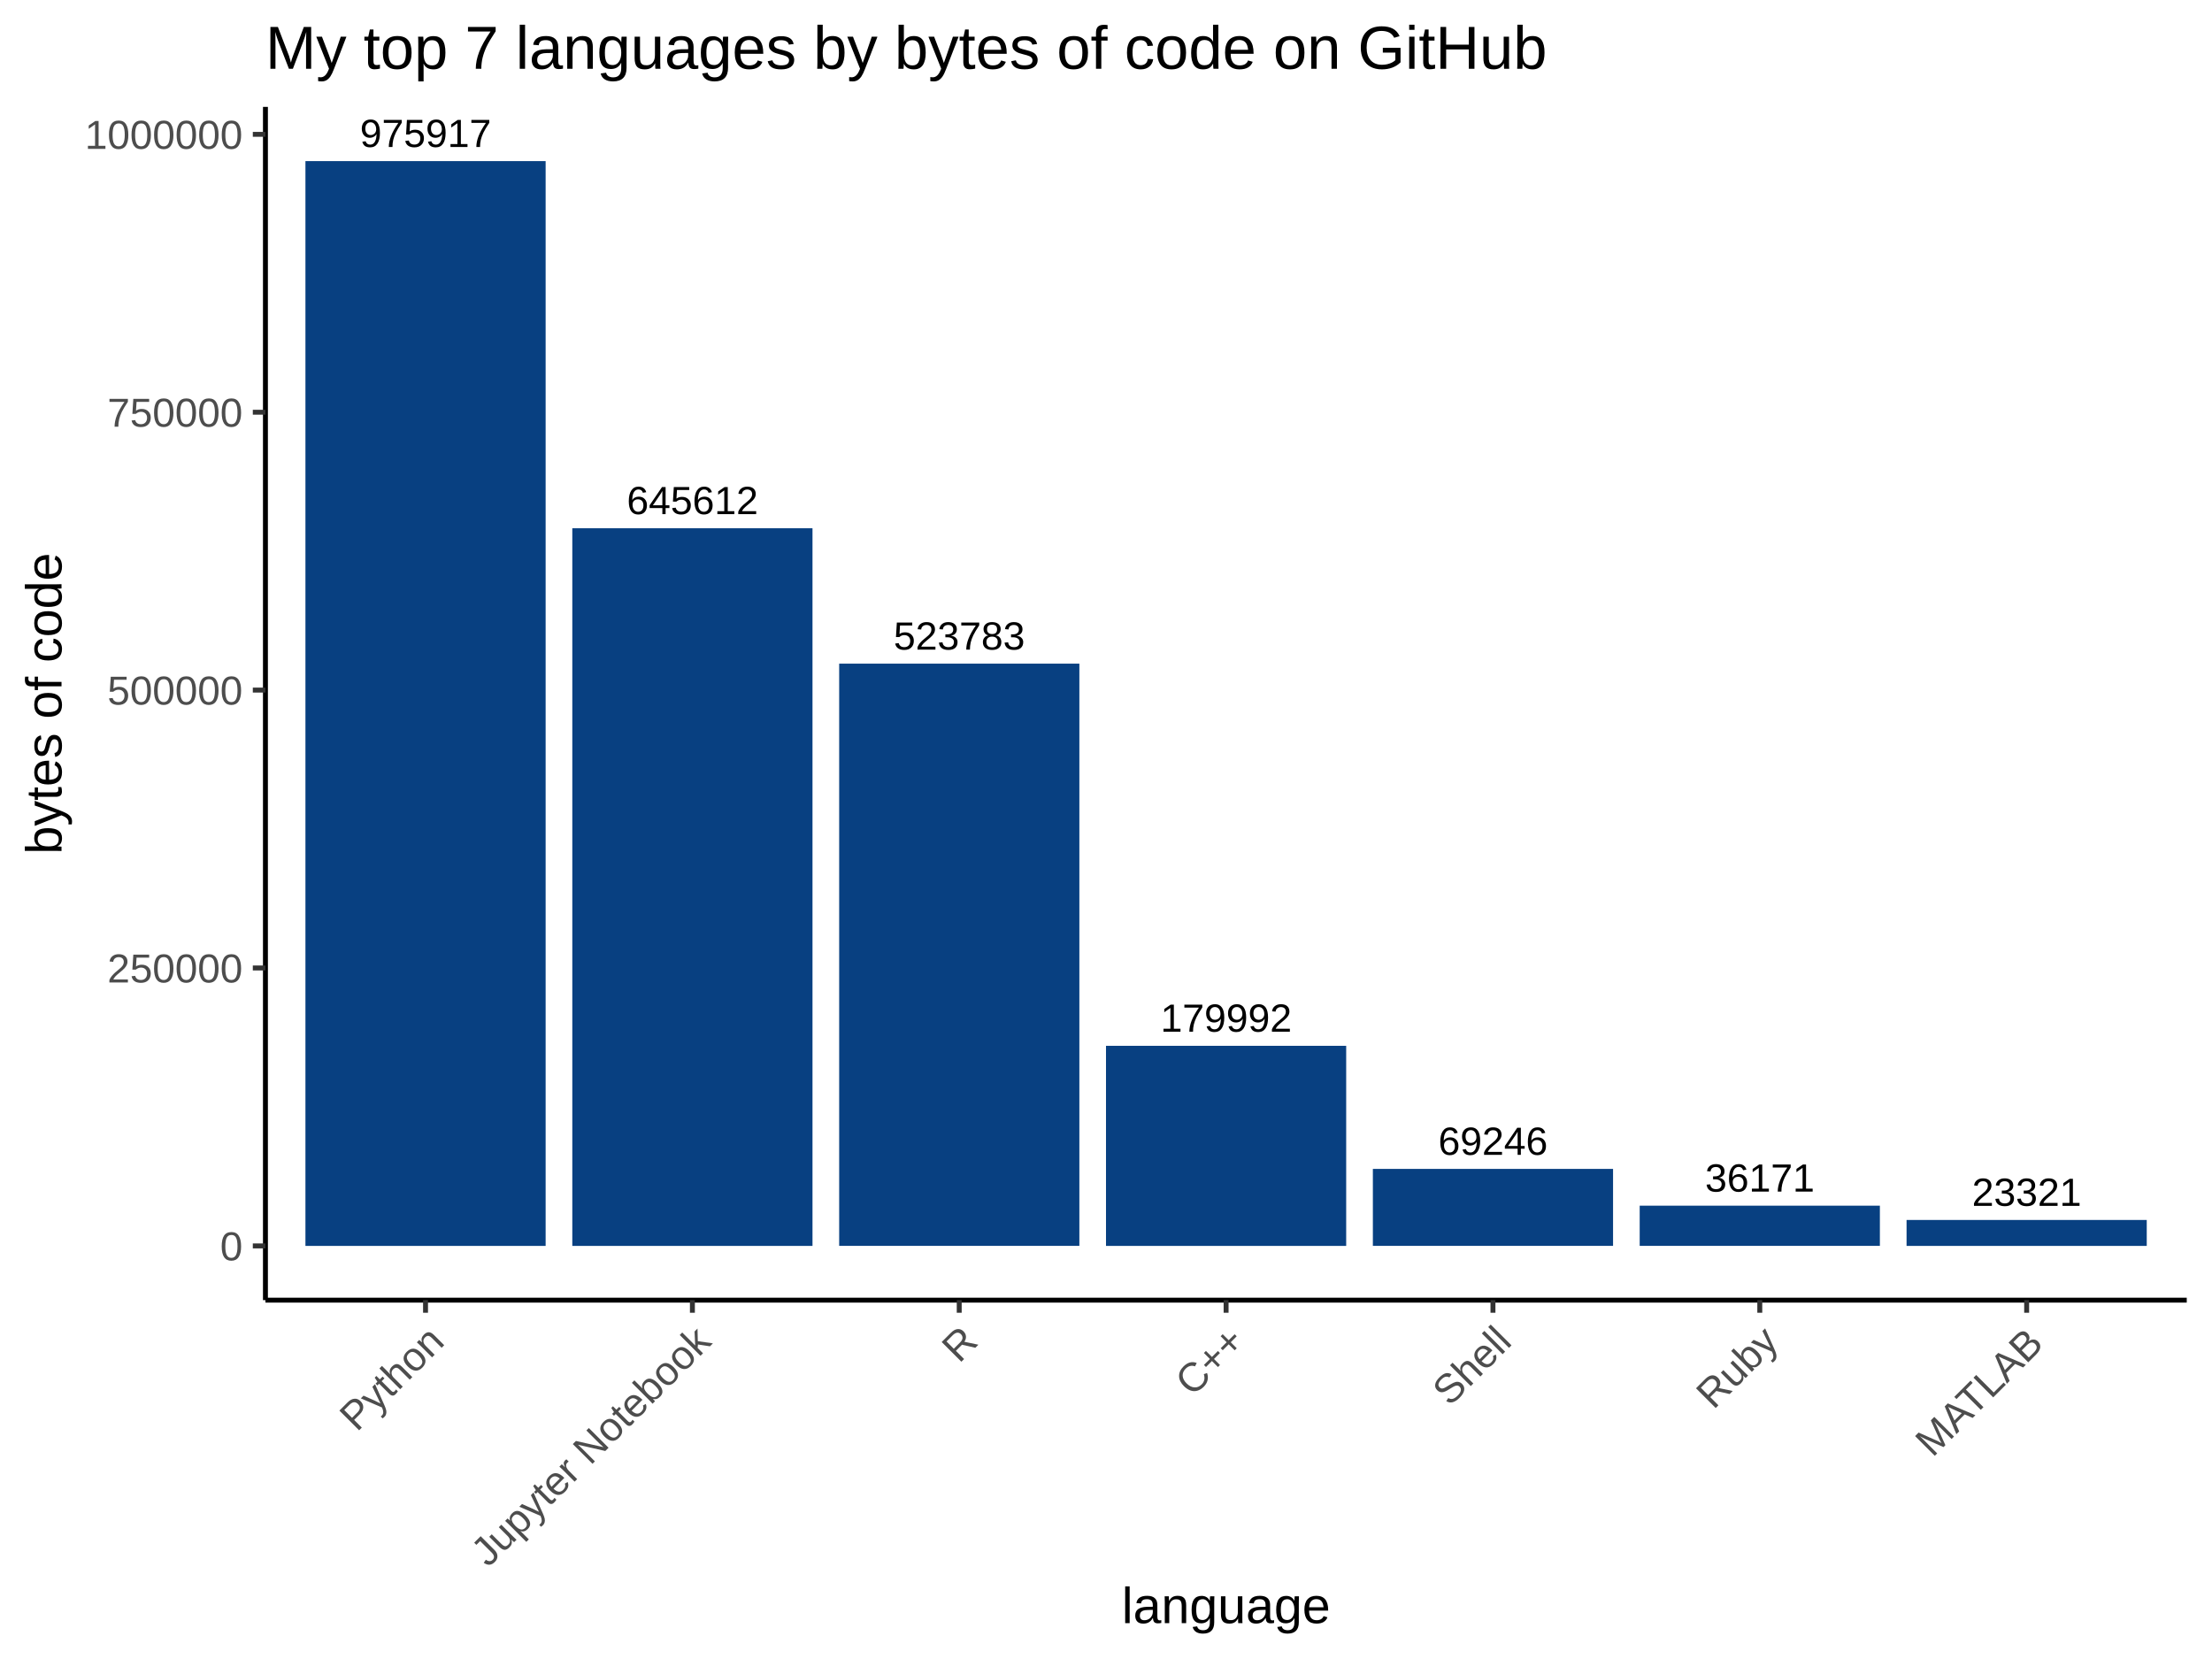
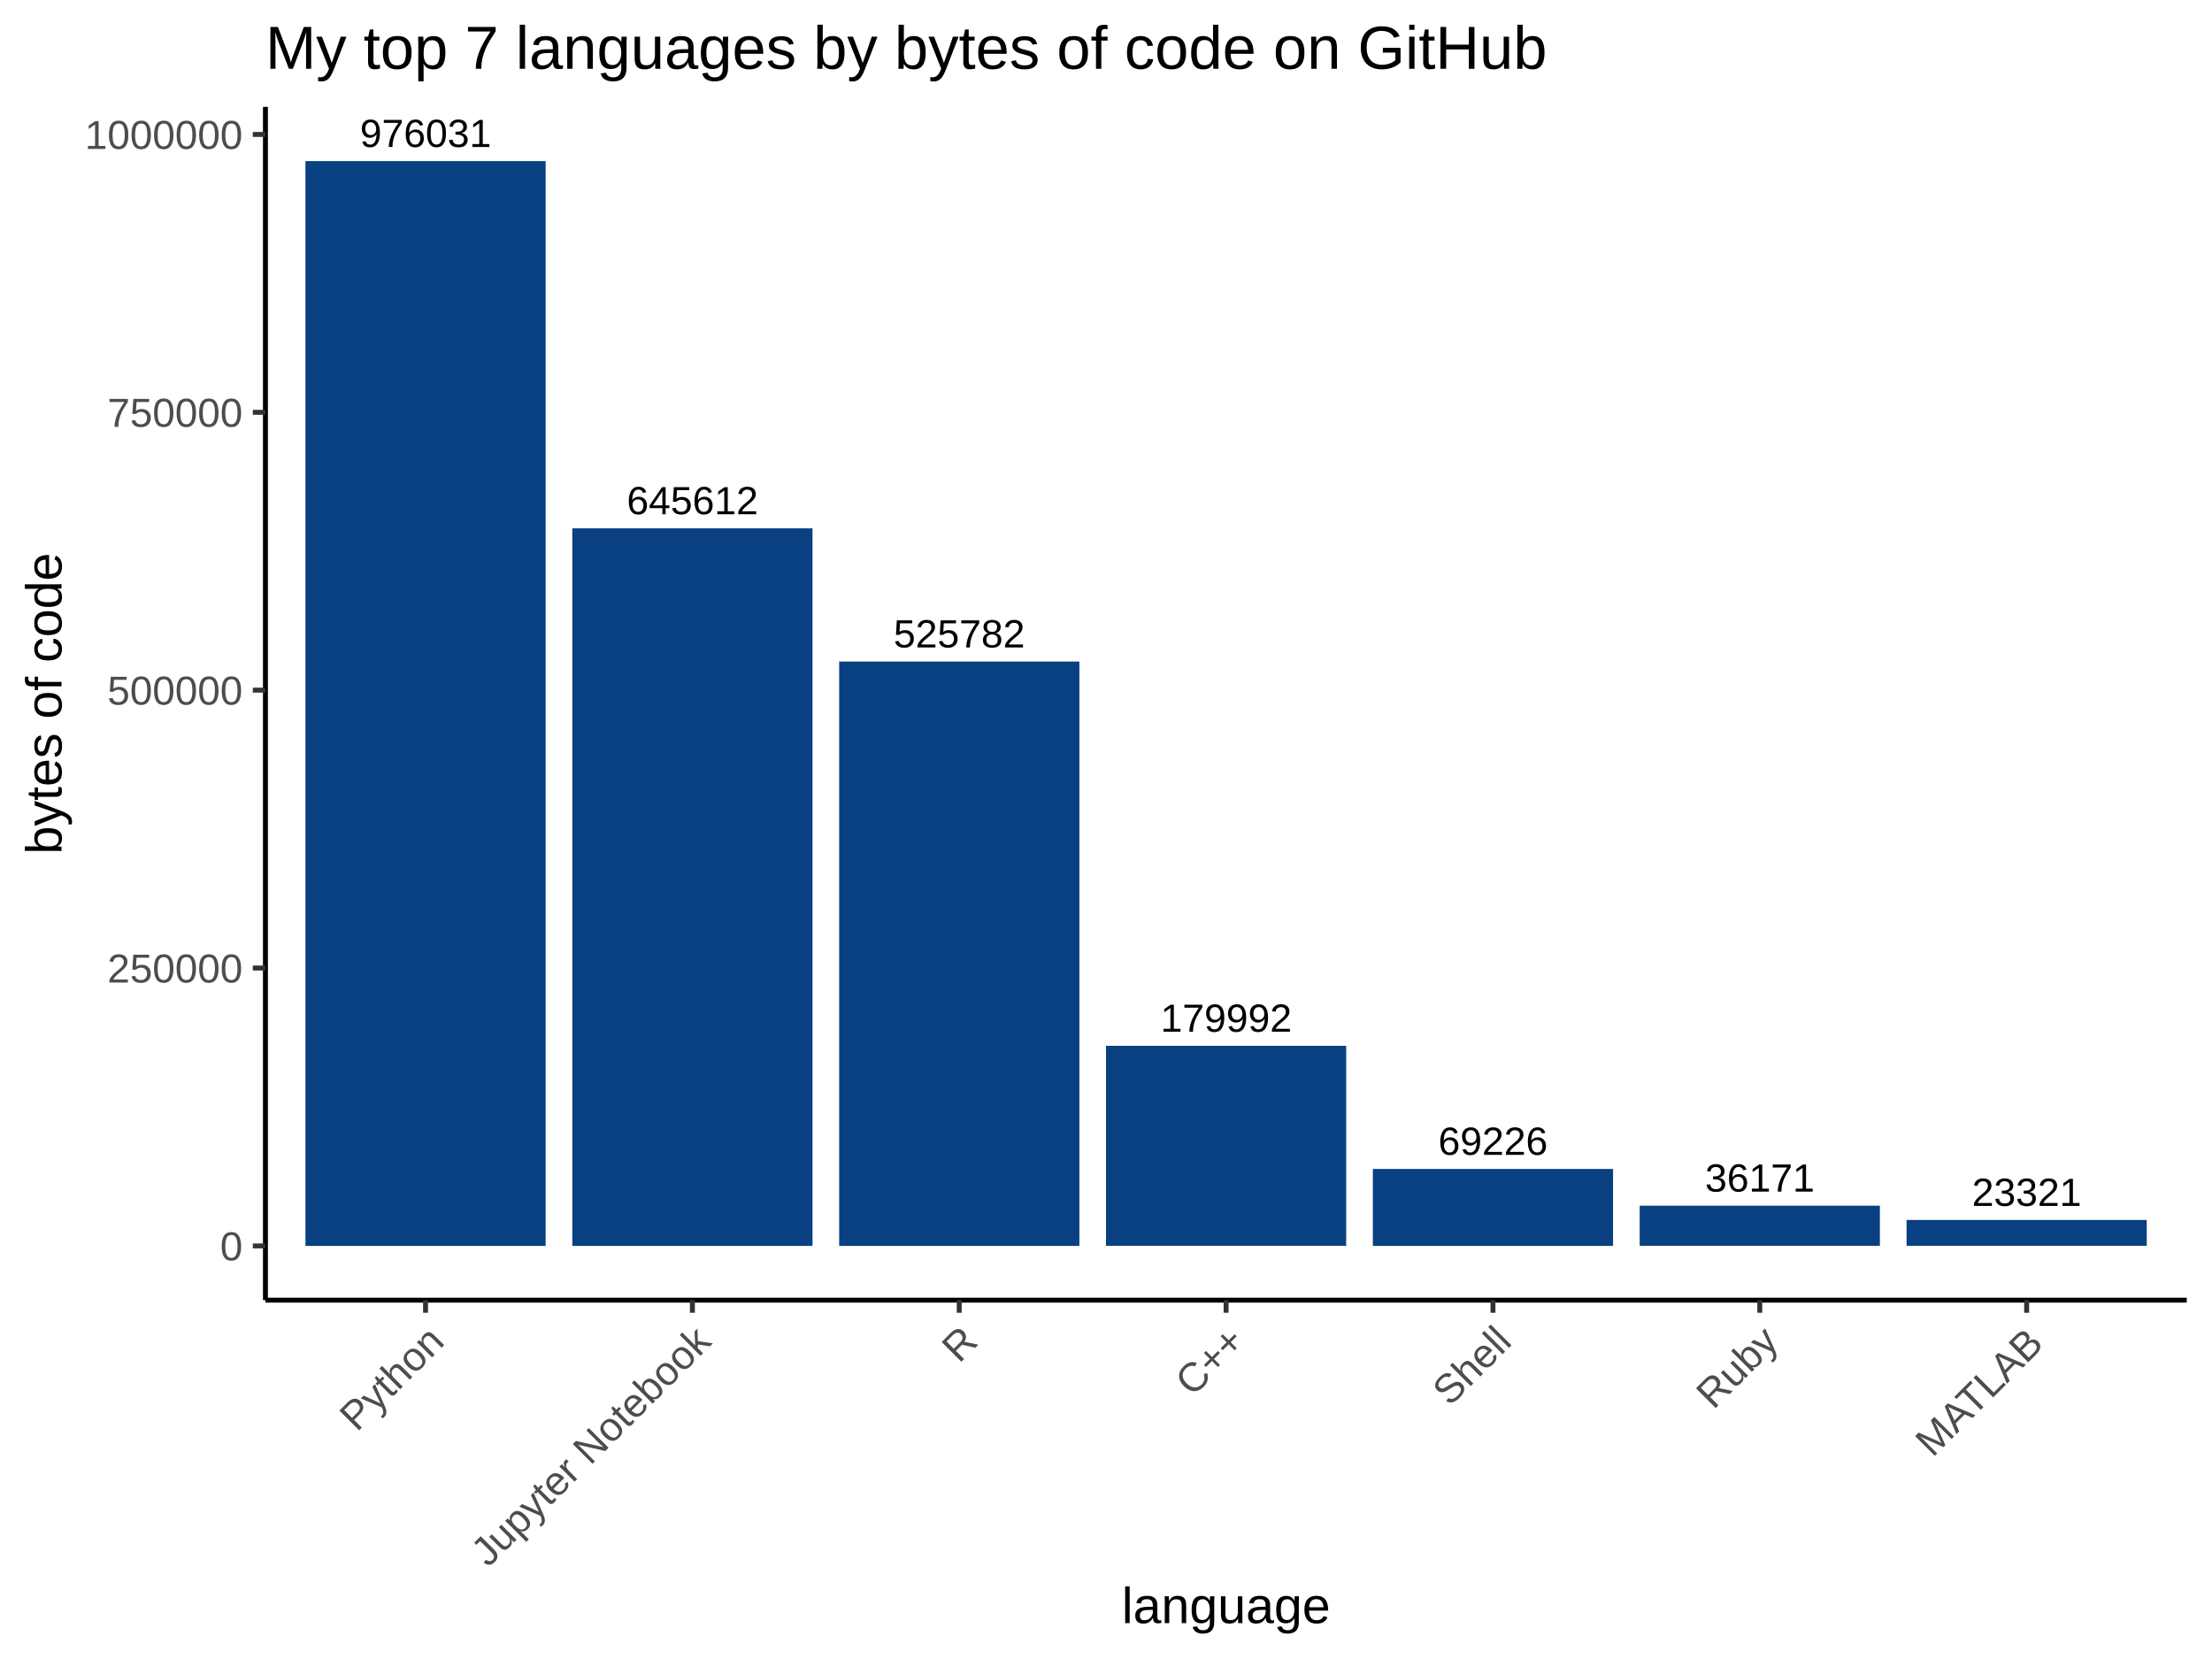
<svg xmlns="http://www.w3.org/2000/svg" viewBox="0 0 480.00 360.00">
  <defs>
    <style type="text/css">
    line, polyline, polygon, path, rect, circle {
      fill: none;
      stroke: #000000;
      stroke-linecap: round;
      stroke-linejoin: round;
      stroke-miterlimit: 10.00;
    }
  </style>
  </defs>
  <rect width="100%" height="100%" style="stroke: none; fill: #FFFFFF;" />
  <rect x="0.00" y="0.00" width="480.00" height="360.00" style="stroke-width: 1.07; stroke: #FFFFFF; fill: #FFFFFF;" />
  <defs>
    <clipPath id="cpNTcuNjB8NDc0LjUyfDI4Mi4xM3wyMy4xOQ==">
      <rect x="57.60" y="23.19" width="416.92" height="258.94" />
    </clipPath>
  </defs>
  <rect x="57.60" y="23.19" width="416.92" height="258.94" style="stroke-width: 1.07; stroke: none; fill: #FFFFFF;" clip-path="url(#cpNTcuNjB8NDc0LjUyfDI4Mi4xM3wyMy4xOQ==)" />
  <rect x="66.28" y="34.96" width="52.12" height="235.40" style="stroke-width: 1.07; stroke: none; stroke-linecap: square; stroke-linejoin: miter; fill: #084081;" clip-path="url(#cpNTcuNjB8NDc0LjUyfDI4Mi4xM3wyMy4xOQ==)" />
-   <rect x="124.19" y="114.63" width="52.12" height="155.73" style="stroke-width: 1.07; stroke: none; stroke-linecap: square; stroke-linejoin: miter; fill: #084081;" clip-path="url(#cpNTcuNjB8NDc0LjUyfDI4Mi4xM3wyMy4xOQ==)" />
-   <rect x="182.10" y="144.01" width="52.12" height="126.34" style="stroke-width: 1.07; stroke: none; stroke-linecap: square; stroke-linejoin: miter; fill: #084081;" clip-path="url(#cpNTcuNjB8NDc0LjUyfDI4Mi4xM3wyMy4xOQ==)" />
-   <rect x="240.00" y="226.94" width="52.12" height="43.42" style="stroke-width: 1.07; stroke: none; stroke-linecap: square; stroke-linejoin: miter; fill: #084081;" clip-path="url(#cpNTcuNjB8NDc0LjUyfDI4Mi4xM3wyMy4xOQ==)" />
-   <rect x="297.91" y="253.65" width="52.12" height="16.70" style="stroke-width: 1.07; stroke: none; stroke-linecap: square; stroke-linejoin: miter; fill: #084081;" clip-path="url(#cpNTcuNjB8NDc0LjUyfDI4Mi4xM3wyMy4xOQ==)" />
+   <rect x="124.19" y="114.65" width="52.12" height="155.71" style="stroke-width: 1.07; stroke: none; stroke-linecap: square; stroke-linejoin: miter; fill: #084081;" clip-path="url(#cpNTcuNjB8NDc0LjUyfDI4Mi4xM3wyMy4xOQ==)" />
+   <rect x="182.10" y="143.55" width="52.12" height="126.81" style="stroke-width: 1.07; stroke: none; stroke-linecap: square; stroke-linejoin: miter; fill: #084081;" clip-path="url(#cpNTcuNjB8NDc0LjUyfDI4Mi4xM3wyMy4xOQ==)" />
+   <rect x="240.00" y="226.94" width="52.12" height="43.41" style="stroke-width: 1.07; stroke: none; stroke-linecap: square; stroke-linejoin: miter; fill: #084081;" clip-path="url(#cpNTcuNjB8NDc0LjUyfDI4Mi4xM3wyMy4xOQ==)" />
+   <rect x="297.91" y="253.66" width="52.12" height="16.70" style="stroke-width: 1.07; stroke: none; stroke-linecap: square; stroke-linejoin: miter; fill: #084081;" clip-path="url(#cpNTcuNjB8NDc0LjUyfDI4Mi4xM3wyMy4xOQ==)" />
  <rect x="355.81" y="261.63" width="52.12" height="8.72" style="stroke-width: 1.07; stroke: none; stroke-linecap: square; stroke-linejoin: miter; fill: #084081;" clip-path="url(#cpNTcuNjB8NDc0LjUyfDI4Mi4xM3wyMy4xOQ==)" />
-   <rect x="413.72" y="264.73" width="52.12" height="5.63" style="stroke-width: 1.07; stroke: none; stroke-linecap: square; stroke-linejoin: miter; fill: #084081;" clip-path="url(#cpNTcuNjB8NDc0LjUyfDI4Mi4xM3wyMy4xOQ==)" />
+   <rect x="413.72" y="264.73" width="52.12" height="5.62" style="stroke-width: 1.07; stroke: none; stroke-linecap: square; stroke-linejoin: miter; fill: #084081;" clip-path="url(#cpNTcuNjB8NDc0LjUyfDI4Mi4xM3wyMy4xOQ==)" />
  <g clip-path="url(#cpNTcuNjB8NDc0LjUyfDI4Mi4xM3wyMy4xOQ==)">
-     <text x="251.82" y="223.88" style="font-size: 8.54px; font-family: Arial;" textLength="28.48px" lengthAdjust="spacingAndGlyphs">179992</text>
+     <text x="251.82" y="223.89" style="font-size: 8.54px; font-family: Arial;" textLength="28.48px" lengthAdjust="spacingAndGlyphs">179992</text>
  </g>
  <g clip-path="url(#cpNTcuNjB8NDc0LjUyfDI4Mi4xM3wyMy4xOQ==)">
-     <text x="136.01" y="111.57" style="font-size: 8.54px; font-family: Arial;" textLength="28.48px" lengthAdjust="spacingAndGlyphs">645612</text>
+     <text x="136.01" y="111.59" style="font-size: 8.54px; font-family: Arial;" textLength="28.48px" lengthAdjust="spacingAndGlyphs">645612</text>
  </g>
  <g clip-path="url(#cpNTcuNjB8NDc0LjUyfDI4Mi4xM3wyMy4xOQ==)">
-     <text x="427.91" y="261.67" style="font-size: 8.54px; font-family: Arial;" textLength="23.74px" lengthAdjust="spacingAndGlyphs">23321</text>
+     <text x="427.91" y="261.68" style="font-size: 8.54px; font-family: Arial;" textLength="23.74px" lengthAdjust="spacingAndGlyphs">23321</text>
  </g>
  <g clip-path="url(#cpNTcuNjB8NDc0LjUyfDI4Mi4xM3wyMy4xOQ==)">
-     <text x="78.10" y="31.90" style="font-size: 8.54px; font-family: Arial;" textLength="28.48px" lengthAdjust="spacingAndGlyphs">975917</text>
+     <text x="78.10" y="31.90" style="font-size: 8.54px; font-family: Arial;" textLength="28.48px" lengthAdjust="spacingAndGlyphs">976031</text>
  </g>
  <g clip-path="url(#cpNTcuNjB8NDc0LjUyfDI4Mi4xM3wyMy4xOQ==)">
-     <text x="193.91" y="140.96" style="font-size: 8.54px; font-family: Arial;" textLength="28.48px" lengthAdjust="spacingAndGlyphs">523783</text>
+     <text x="193.91" y="140.49" style="font-size: 8.54px; font-family: Arial;" textLength="28.48px" lengthAdjust="spacingAndGlyphs">525782</text>
  </g>
  <g clip-path="url(#cpNTcuNjB8NDc0LjUyfDI4Mi4xM3wyMy4xOQ==)">
    <text x="370.00" y="258.58" style="font-size: 8.54px; font-family: Arial;" textLength="23.74px" lengthAdjust="spacingAndGlyphs">36171</text>
  </g>
  <g clip-path="url(#cpNTcuNjB8NDc0LjUyfDI4Mi4xM3wyMy4xOQ==)">
-     <text x="312.10" y="250.60" style="font-size: 8.54px; font-family: Arial;" textLength="23.74px" lengthAdjust="spacingAndGlyphs">69246</text>
+     <text x="312.10" y="250.60" style="font-size: 8.54px; font-family: Arial;" textLength="23.74px" lengthAdjust="spacingAndGlyphs">69226</text>
  </g>
  <defs>
    <clipPath id="cpMC4wMHw0ODAuMDB8MzYwLjAwfDAuMDA=">
      <rect x="0.00" y="0.00" width="480.00" height="360.00" />
    </clipPath>
  </defs>
  <polyline points="57.60,282.13 57.60,23.19 " style="stroke-width: 1.07; stroke-linecap: butt;" clip-path="url(#cpMC4wMHw0ODAuMDB8MzYwLjAwfDAuMDA=)" />
  <g clip-path="url(#cpMC4wMHw0ODAuMDB8MzYwLjAwfDAuMDA=)">
    <text x="47.77" y="273.50" style="font-size: 8.80px; fill: #4D4D4D; font-family: Arial;" textLength="4.89px" lengthAdjust="spacingAndGlyphs">0</text>
  </g>
  <g clip-path="url(#cpMC4wMHw0ODAuMDB8MzYwLjAwfDAuMDA=)">
-     <text x="23.30" y="213.20" style="font-size: 8.80px; fill: #4D4D4D; font-family: Arial;" textLength="29.36px" lengthAdjust="spacingAndGlyphs">250000</text>
+     <text x="23.30" y="213.21" style="font-size: 8.80px; fill: #4D4D4D; font-family: Arial;" textLength="29.36px" lengthAdjust="spacingAndGlyphs">250000</text>
  </g>
  <g clip-path="url(#cpMC4wMHw0ODAuMDB8MzYwLjAwfDAuMDA=)">
-     <text x="23.30" y="152.90" style="font-size: 8.80px; fill: #4D4D4D; font-family: Arial;" textLength="29.36px" lengthAdjust="spacingAndGlyphs">500000</text>
+     <text x="23.30" y="152.91" style="font-size: 8.80px; fill: #4D4D4D; font-family: Arial;" textLength="29.36px" lengthAdjust="spacingAndGlyphs">500000</text>
  </g>
  <g clip-path="url(#cpMC4wMHw0ODAuMDB8MzYwLjAwfDAuMDA=)">
-     <text x="23.30" y="92.60" style="font-size: 8.80px; fill: #4D4D4D; font-family: Arial;" textLength="29.36px" lengthAdjust="spacingAndGlyphs">750000</text>
+     <text x="23.30" y="92.62" style="font-size: 8.80px; fill: #4D4D4D; font-family: Arial;" textLength="29.36px" lengthAdjust="spacingAndGlyphs">750000</text>
  </g>
  <g clip-path="url(#cpMC4wMHw0ODAuMDB8MzYwLjAwfDAuMDA=)">
-     <text x="18.41" y="32.30" style="font-size: 8.80px; fill: #4D4D4D; font-family: Arial;" textLength="34.26px" lengthAdjust="spacingAndGlyphs">1000000</text>
+     <text x="18.41" y="32.32" style="font-size: 8.80px; fill: #4D4D4D; font-family: Arial;" textLength="34.26px" lengthAdjust="spacingAndGlyphs">1000000</text>
  </g>
  <polyline points="54.86,270.36 57.60,270.36 " style="stroke-width: 1.07; stroke: #333333; stroke-linecap: butt;" clip-path="url(#cpMC4wMHw0ODAuMDB8MzYwLjAwfDAuMDA=)" />
-   <polyline points="54.86,210.05 57.60,210.05 " style="stroke-width: 1.07; stroke: #333333; stroke-linecap: butt;" clip-path="url(#cpMC4wMHw0ODAuMDB8MzYwLjAwfDAuMDA=)" />
-   <polyline points="54.86,149.75 57.60,149.75 " style="stroke-width: 1.07; stroke: #333333; stroke-linecap: butt;" clip-path="url(#cpMC4wMHw0ODAuMDB8MzYwLjAwfDAuMDA=)" />
-   <polyline points="54.86,89.45 57.60,89.45 " style="stroke-width: 1.07; stroke: #333333; stroke-linecap: butt;" clip-path="url(#cpMC4wMHw0ODAuMDB8MzYwLjAwfDAuMDA=)" />
-   <polyline points="54.86,29.15 57.60,29.15 " style="stroke-width: 1.07; stroke: #333333; stroke-linecap: butt;" clip-path="url(#cpMC4wMHw0ODAuMDB8MzYwLjAwfDAuMDA=)" />
+   <polyline points="54.86,210.06 57.60,210.06 " style="stroke-width: 1.07; stroke: #333333; stroke-linecap: butt;" clip-path="url(#cpMC4wMHw0ODAuMDB8MzYwLjAwfDAuMDA=)" />
+   <polyline points="54.86,149.76 57.60,149.76 " style="stroke-width: 1.07; stroke: #333333; stroke-linecap: butt;" clip-path="url(#cpMC4wMHw0ODAuMDB8MzYwLjAwfDAuMDA=)" />
+   <polyline points="54.86,89.47 57.60,89.47 " style="stroke-width: 1.07; stroke: #333333; stroke-linecap: butt;" clip-path="url(#cpMC4wMHw0ODAuMDB8MzYwLjAwfDAuMDA=)" />
+   <polyline points="54.86,29.17 57.60,29.17 " style="stroke-width: 1.07; stroke: #333333; stroke-linecap: butt;" clip-path="url(#cpMC4wMHw0ODAuMDB8MzYwLjAwfDAuMDA=)" />
  <polyline points="57.60,282.13 474.52,282.13 " style="stroke-width: 1.07; stroke-linecap: butt;" clip-path="url(#cpMC4wMHw0ODAuMDB8MzYwLjAwfDAuMDA=)" />
  <polyline points="92.34,284.86 92.34,282.13 " style="stroke-width: 1.07; stroke: #333333; stroke-linecap: butt;" clip-path="url(#cpMC4wMHw0ODAuMDB8MzYwLjAwfDAuMDA=)" />
  <polyline points="150.25,284.86 150.25,282.13 " style="stroke-width: 1.07; stroke: #333333; stroke-linecap: butt;" clip-path="url(#cpMC4wMHw0ODAuMDB8MzYwLjAwfDAuMDA=)" />
  <polyline points="208.15,284.86 208.15,282.13 " style="stroke-width: 1.07; stroke: #333333; stroke-linecap: butt;" clip-path="url(#cpMC4wMHw0ODAuMDB8MzYwLjAwfDAuMDA=)" />
  <polyline points="266.06,284.86 266.06,282.13 " style="stroke-width: 1.07; stroke: #333333; stroke-linecap: butt;" clip-path="url(#cpMC4wMHw0ODAuMDB8MzYwLjAwfDAuMDA=)" />
  <polyline points="323.97,284.86 323.97,282.13 " style="stroke-width: 1.07; stroke: #333333; stroke-linecap: butt;" clip-path="url(#cpMC4wMHw0ODAuMDB8MzYwLjAwfDAuMDA=)" />
  <polyline points="381.87,284.86 381.87,282.13 " style="stroke-width: 1.07; stroke: #333333; stroke-linecap: butt;" clip-path="url(#cpMC4wMHw0ODAuMDB8MzYwLjAwfDAuMDA=)" />
  <polyline points="439.78,284.86 439.78,282.13 " style="stroke-width: 1.07; stroke: #333333; stroke-linecap: butt;" clip-path="url(#cpMC4wMHw0ODAuMDB8MzYwLjAwfDAuMDA=)" />
  <g clip-path="url(#cpMC4wMHw0ODAuMDB8MzYwLjAwfDAuMDA=)">
    <text transform="translate(77.42,310.88) rotate(-45)" style="font-size: 8.80px; fill: #4D4D4D; font-family: Arial;" textLength="27.40px" lengthAdjust="spacingAndGlyphs">Python</text>
  </g>
  <g clip-path="url(#cpMC4wMHw0ODAuMDB8MzYwLjAwfDAuMDA=)">
    <text transform="translate(105.93,340.28) rotate(-45)" style="font-size: 8.80px; fill: #4D4D4D; font-family: Arial;" textLength="68.97px" lengthAdjust="spacingAndGlyphs">Jupyter Notebook</text>
  </g>
  <g clip-path="url(#cpMC4wMHw0ODAuMDB8MzYwLjAwfDAuMDA=)">
    <text transform="translate(208.11,296.00) rotate(-45)" style="font-size: 8.80px; fill: #4D4D4D; font-family: Arial;" textLength="6.36px" lengthAdjust="spacingAndGlyphs">R</text>
  </g>
  <g clip-path="url(#cpMC4wMHw0ODAuMDB8MzYwLjAwfDAuMDA=)">
    <text transform="translate(258.75,303.27) rotate(-45)" style="font-size: 8.80px; fill: #4D4D4D; font-family: Arial;" textLength="16.63px" lengthAdjust="spacingAndGlyphs">C++</text>
  </g>
  <g clip-path="url(#cpMC4wMHw0ODAuMDB8MzYwLjAwfDAuMDA=)">
    <text transform="translate(314.58,305.35) rotate(-45)" style="font-size: 8.80px; fill: #4D4D4D; font-family: Arial;" textLength="19.57px" lengthAdjust="spacingAndGlyphs">Shell</text>
  </g>
  <g clip-path="url(#cpMC4wMHw0ODAuMDB8MzYwLjAwfDAuMDA=)">
    <text transform="translate(371.80,306.04) rotate(-45)" style="font-size: 8.80px; fill: #4D4D4D; font-family: Arial;" textLength="20.54px" lengthAdjust="spacingAndGlyphs">Ruby</text>
  </g>
  <g clip-path="url(#cpMC4wMHw0ODAuMDB8MzYwLjAwfDAuMDA=)">
    <text transform="translate(419.34,316.41) rotate(-45)" style="font-size: 8.80px; fill: #4D4D4D; font-family: Arial;" textLength="35.21px" lengthAdjust="spacingAndGlyphs">MATLAB</text>
  </g>
  <g clip-path="url(#cpMC4wMHw0ODAuMDB8MzYwLjAwfDAuMDA=)">
    <text x="243.43" y="352.21" style="font-size: 11.00px; font-family: Arial;" textLength="45.27px" lengthAdjust="spacingAndGlyphs">language</text>
  </g>
  <g clip-path="url(#cpMC4wMHw0ODAuMDB8MzYwLjAwfDAuMDA=)">
    <text transform="translate(13.35,185.37) rotate(-90)" style="font-size: 11.00px; font-family: Arial;" textLength="65.43px" lengthAdjust="spacingAndGlyphs">bytes of code</text>
  </g>
  <g clip-path="url(#cpMC4wMHw0ODAuMDB8MzYwLjAwfDAuMDA=)">
    <text x="57.60" y="14.93" style="font-size: 13.20px; font-family: Arial;" textLength="278.10px" lengthAdjust="spacingAndGlyphs">My top 7 languages by bytes of code on GitHub</text>
  </g>
</svg>
